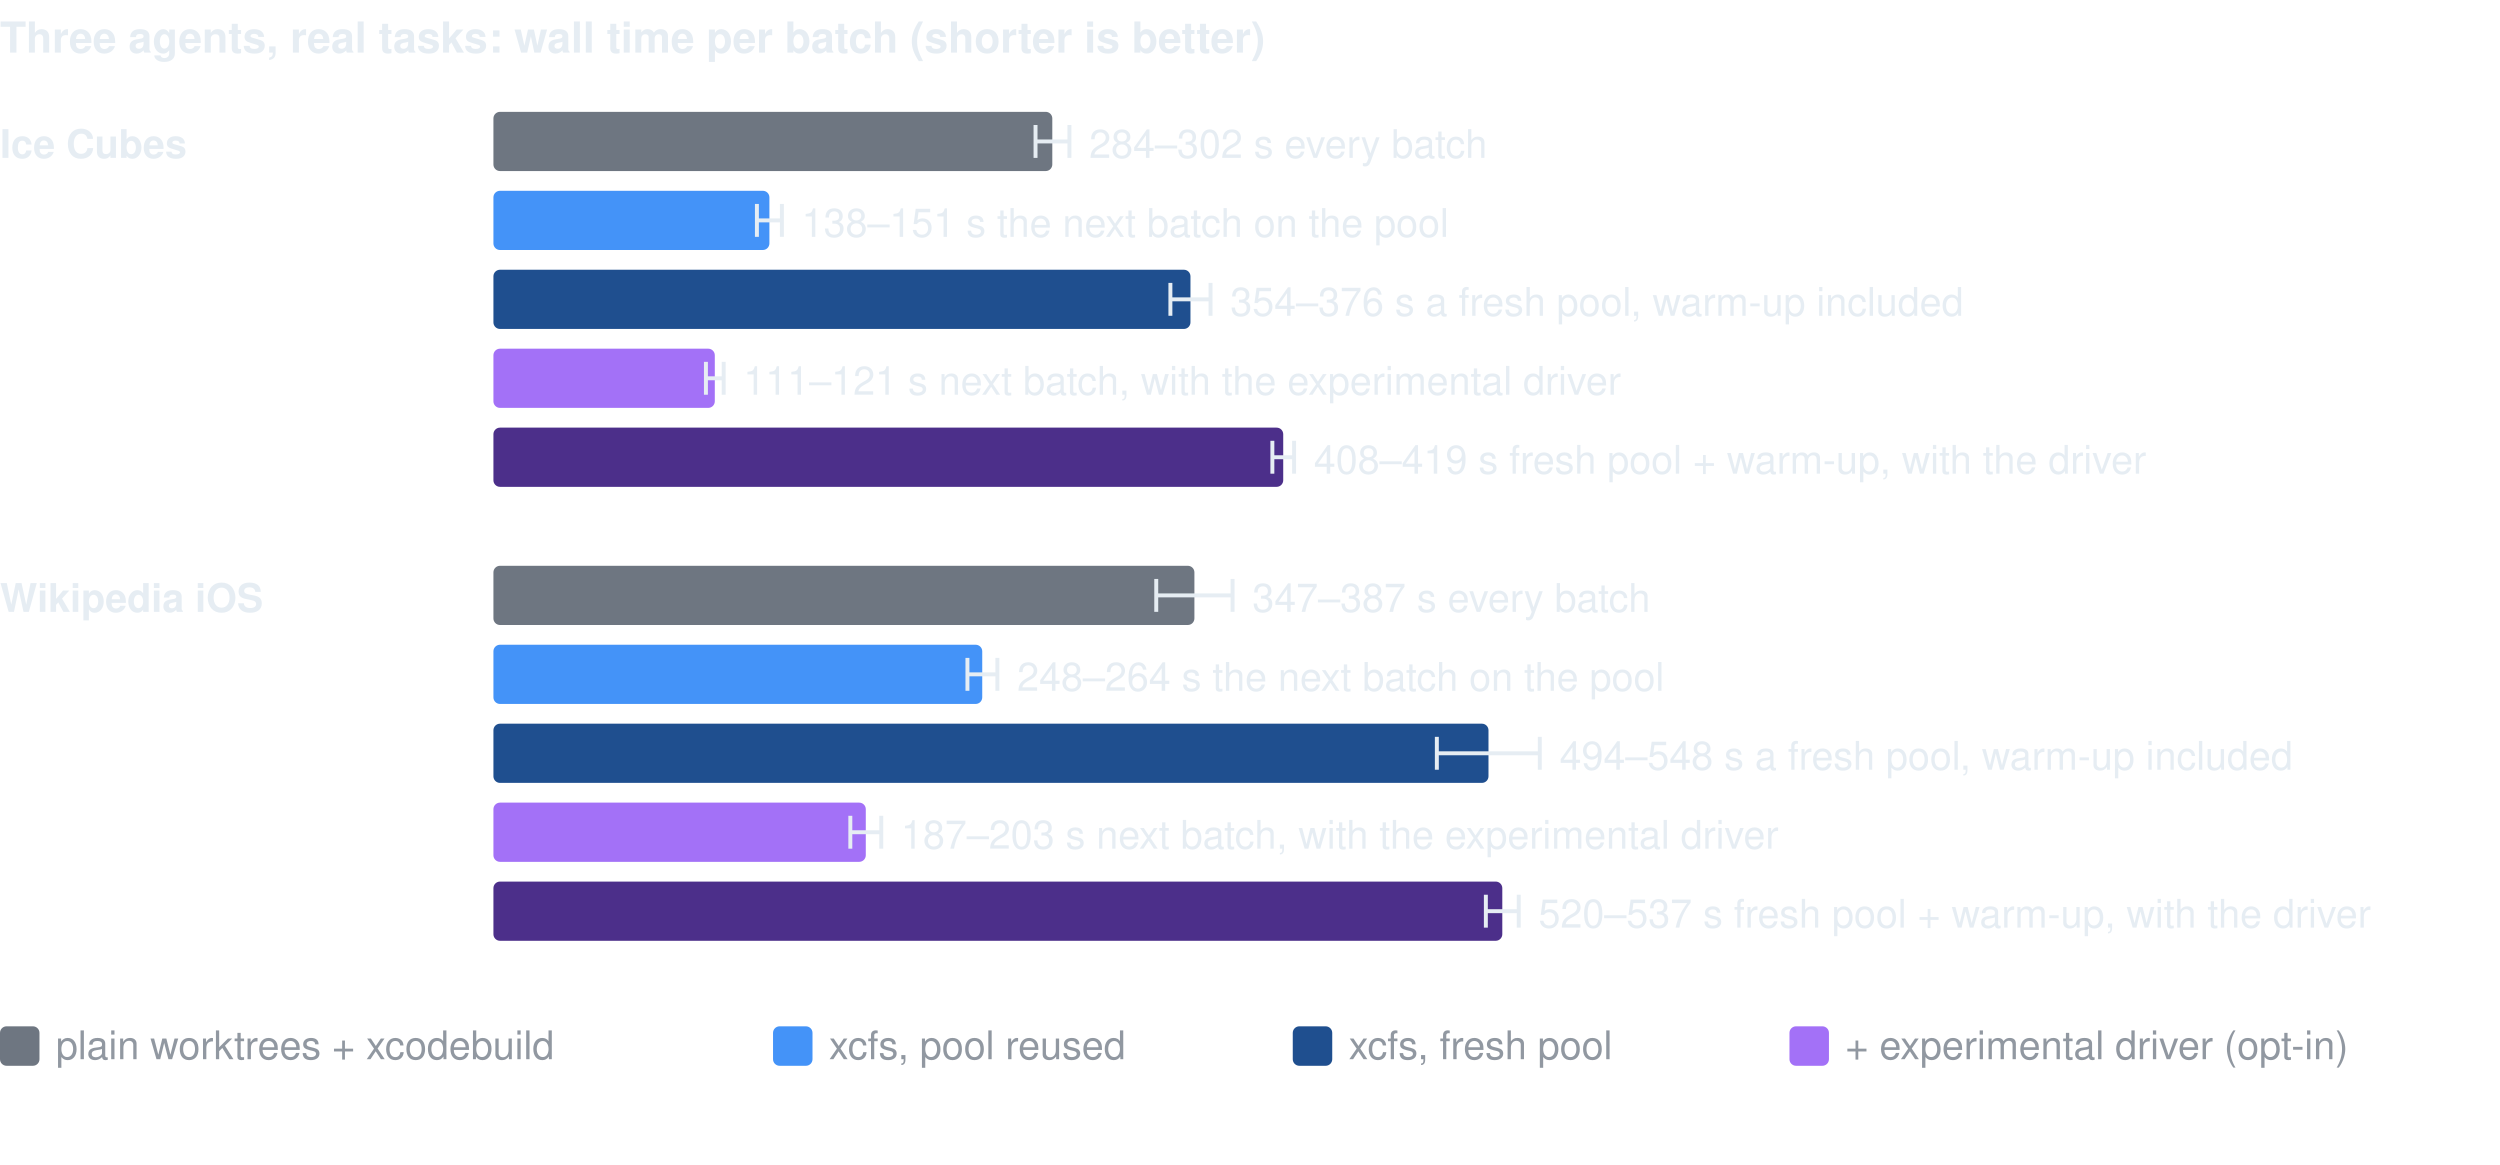
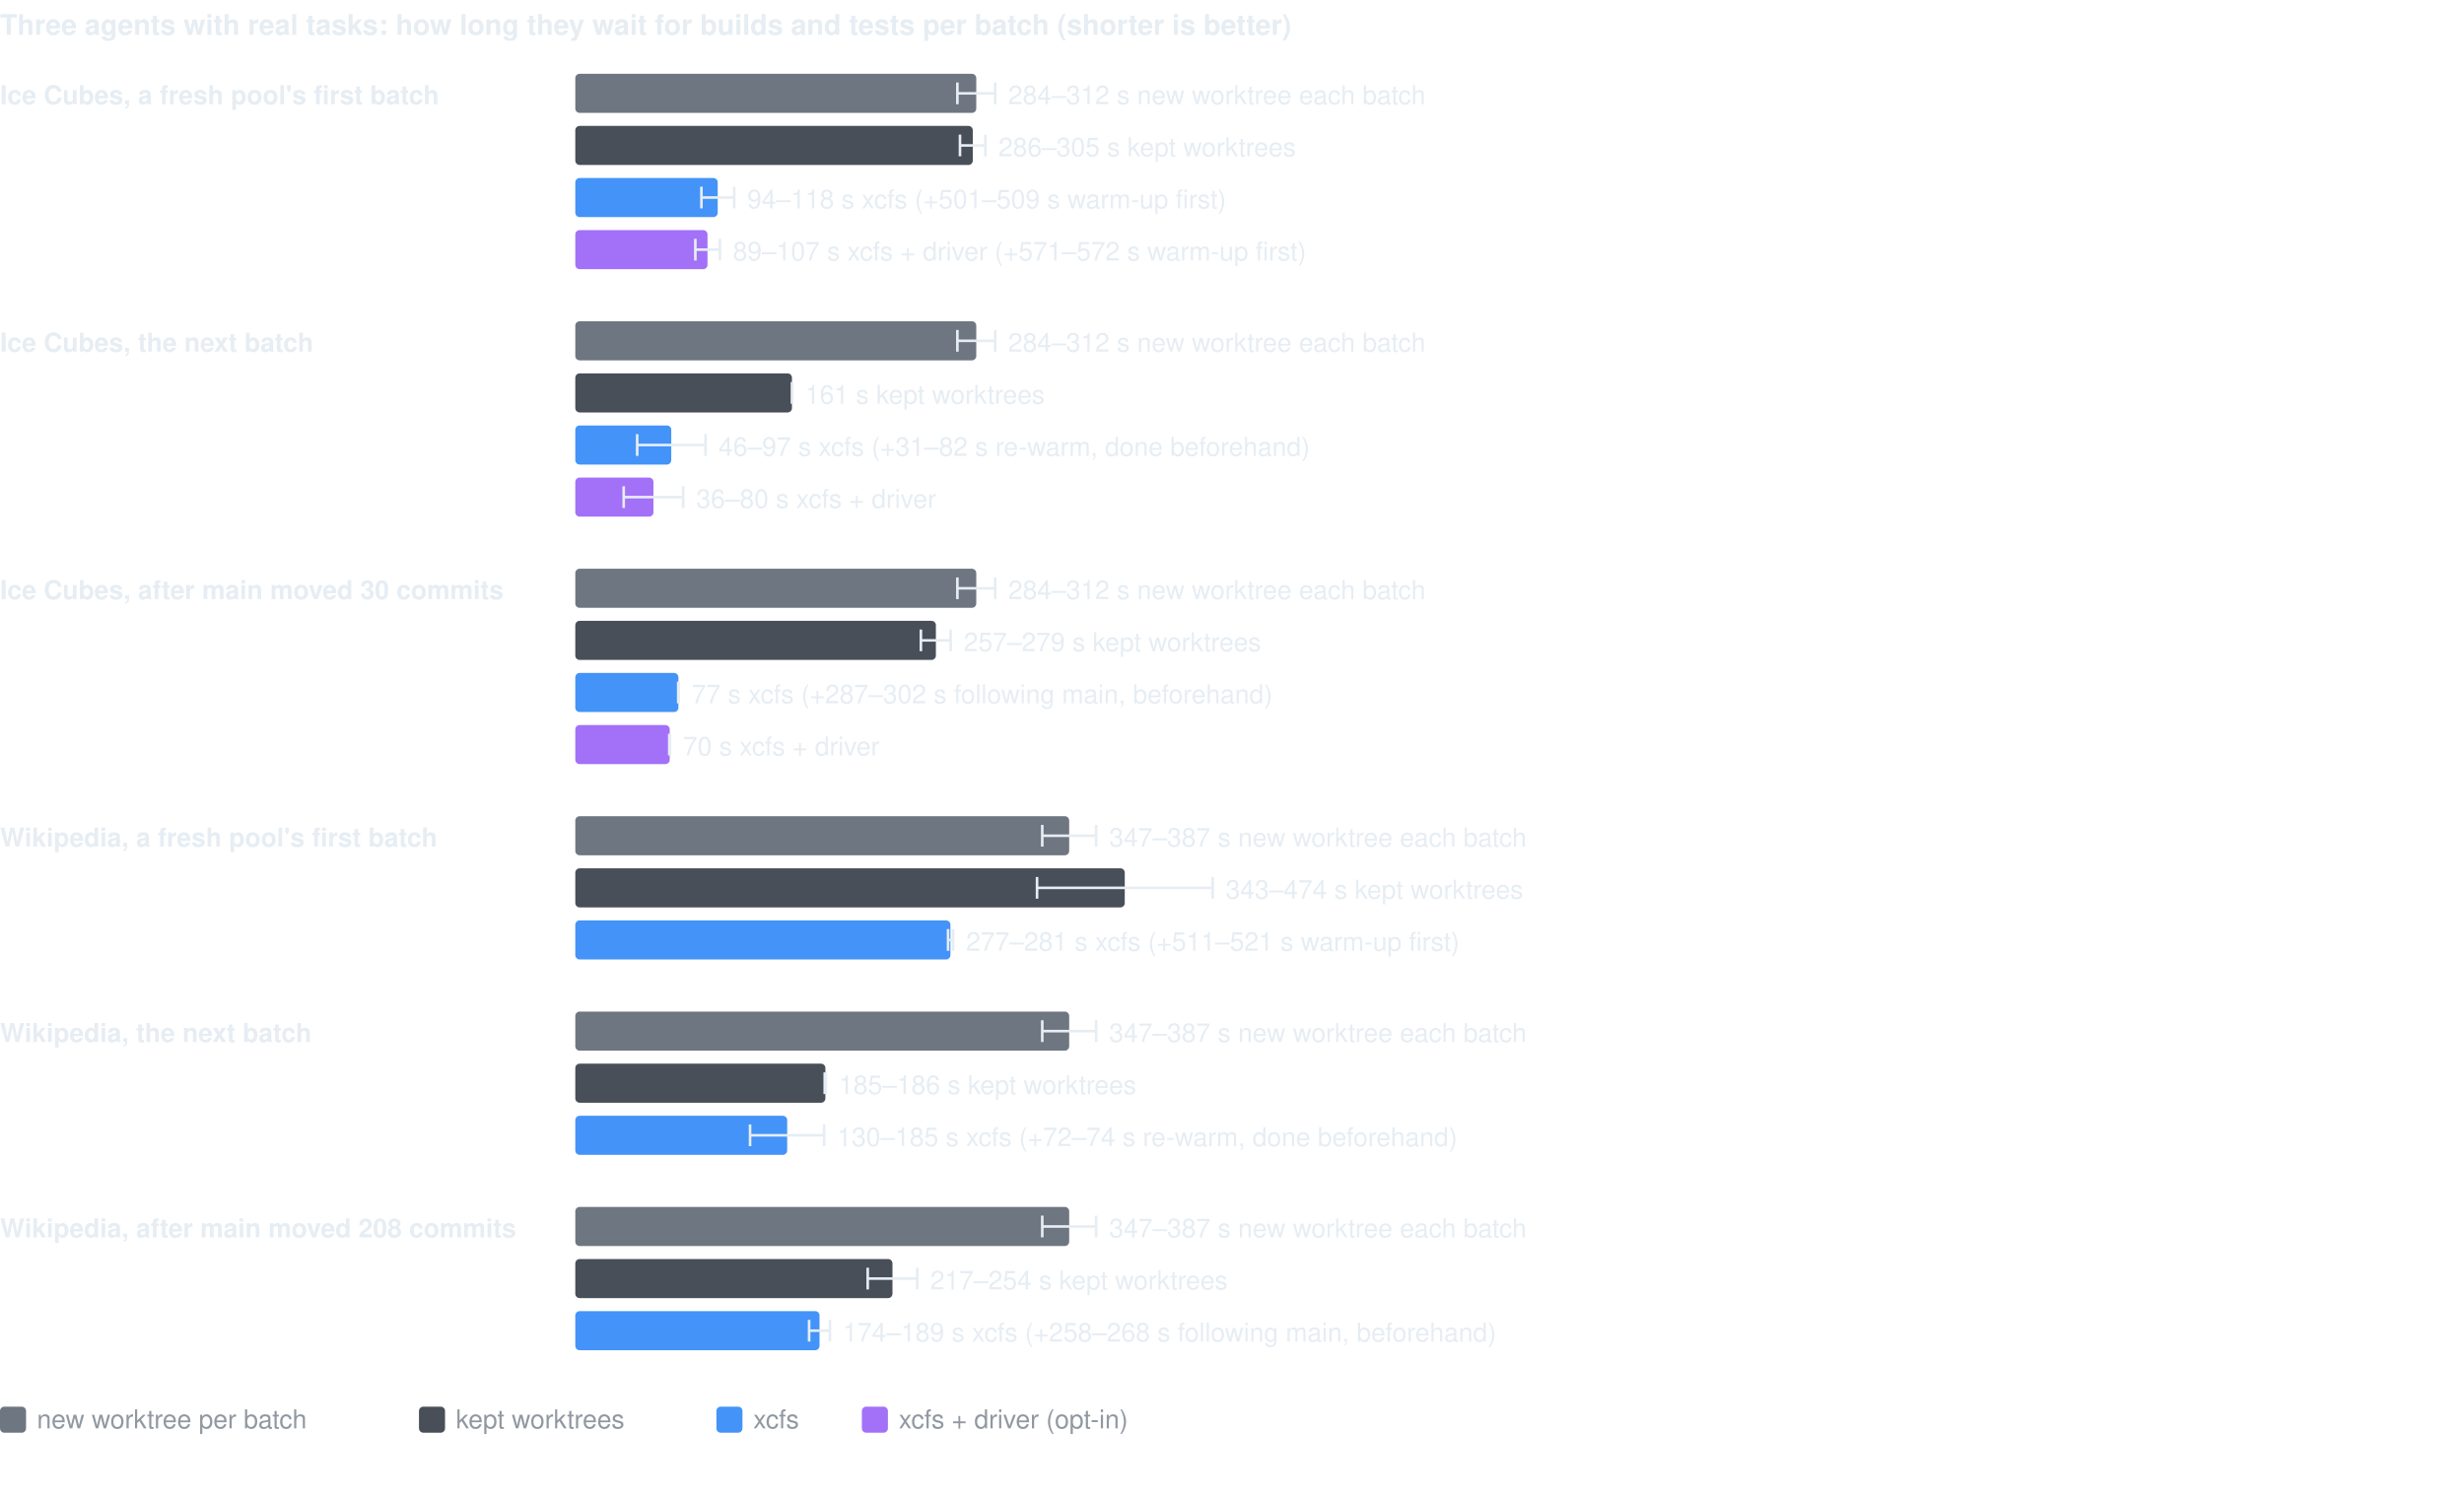
- <svg xmlns="http://www.w3.org/2000/svg" width="760" height="354" viewBox="0 0 760 354" font-family="-apple-system, BlinkMacSystemFont, 'Segoe UI', Helvetica, Arial, sans-serif" font-size="12">
-   <text x="0" y="16" fill="#e6edf3" font-size="13" font-weight="600">Three agents, real tasks: wall time per batch (shorter is better)</text>
-   <text x="0" y="48" fill="#e6edf3" font-weight="600">Ice Cubes</text>
-   <rect x="150.0" y="34" width="169.9" height="18" rx="2" fill="#6e7681" />
-   <path d="M314.8 43.0 H325.1 M314.8 38.0 V48.0 M325.1 38.0 V48.0" stroke="#e6edf3" stroke-width="1.2" fill="none" />
-   <text x="331.1" y="48" fill="#e6edf3">284–302 s every batch</text>
-   <rect x="150.0" y="58" width="83.9" height="18" rx="2" fill="#4493f8" />
-   <path d="M230.1 67.0 H237.7 M230.1 62.0 V72.0 M237.7 62.0 V72.0" stroke="#e6edf3" stroke-width="1.2" fill="none" />
-   <text x="243.7" y="72" fill="#e6edf3">138–151 s the next batch on the pool</text>
-   <rect x="150.0" y="82" width="211.9" height="18" rx="2" fill="#1f4f8f" />
-   <path d="M355.8 91.0 H368.0 M355.8 86.0 V96.0 M368.0 86.0 V96.0" stroke="#e6edf3" stroke-width="1.2" fill="none" />
-   <text x="374.0" y="96" fill="#e6edf3">354–376 s a fresh pool, warm-up included</text>
-   <rect x="150.0" y="106" width="67.3" height="18" rx="2" fill="#a371f7" />
-   <path d="M214.6 115.0 H220.0 M214.6 110.0 V120.0 M220.0 110.0 V120.0" stroke="#e6edf3" stroke-width="1.2" fill="none" />
-   <text x="226.0" y="120" fill="#e6edf3">111–121 s next batch, with the experimental driver</text>
-   <rect x="150.0" y="130" width="240.1" height="18" rx="2" fill="#4c2f8a" />
-   <path d="M386.8 139.0 H393.4 M386.8 134.0 V144.0 M393.4 134.0 V144.0" stroke="#e6edf3" stroke-width="1.2" fill="none" />
-   <text x="399.4" y="144" fill="#e6edf3">408–419 s fresh pool + warm-up, with the driver</text>
-   <text x="0" y="186" fill="#e6edf3" font-weight="600">Wikipedia iOS</text>
-   <rect x="150.0" y="172" width="213.1" height="18" rx="2" fill="#6e7681" />
-   <path d="M351.5 181.0 H374.7 M351.5 176.0 V186.0 M374.7 176.0 V186.0" stroke="#e6edf3" stroke-width="1.2" fill="none" />
-   <text x="380.7" y="186" fill="#e6edf3">347–387 s every batch</text>
-   <rect x="150.0" y="196" width="148.6" height="18" rx="2" fill="#4493f8" />
-   <path d="M294.1 205.0 H303.2 M294.1 200.0 V210.0 M303.2 200.0 V210.0" stroke="#e6edf3" stroke-width="1.2" fill="none" />
-   <text x="309.2" y="210" fill="#e6edf3">248–264 s the next batch on the pool</text>
-   <rect x="150.0" y="220" width="302.5" height="18" rx="2" fill="#1f4f8f" />
-   <path d="M436.8 229.0 H468.1 M436.8 224.0 V234.0 M468.1 224.0 V234.0" stroke="#e6edf3" stroke-width="1.2" fill="none" />
-   <text x="474.1" y="234" fill="#e6edf3">494–548 s a fresh pool, warm-up included</text>
-   <rect x="150.0" y="244" width="113.2" height="18" rx="2" fill="#a371f7" />
-   <path d="M258.5 253.0 H267.9 M258.5 248.0 V258.0 M267.9 248.0 V258.0" stroke="#e6edf3" stroke-width="1.2" fill="none" />
-   <text x="273.9" y="258" fill="#e6edf3">187–203 s next batch, with the experimental driver</text>
-   <rect x="150.0" y="268" width="306.7" height="18" rx="2" fill="#4c2f8a" />
-   <path d="M451.7 277.0 H461.7 M451.7 272.0 V282.0 M461.7 272.0 V282.0" stroke="#e6edf3" stroke-width="1.2" fill="none" />
-   <text x="467.7" y="282" fill="#e6edf3">520–537 s fresh pool + warm-up, with the driver</text>
-   <rect x="0" y="312" width="12" height="12" rx="2" fill="#6e7681" />
-   <text x="17" y="322" fill="#9198a1">plain worktrees + xcodebuild</text>
-   <rect x="235" y="312" width="12" height="12" rx="2" fill="#4493f8" />
-   <text x="252" y="322" fill="#9198a1">xcfs, pool reused</text>
-   <rect x="393" y="312" width="12" height="12" rx="2" fill="#1f4f8f" />
-   <text x="410" y="322" fill="#9198a1">xcfs, fresh pool</text>
-   <rect x="544" y="312" width="12" height="12" rx="2" fill="#a371f7" />
-   <text x="561" y="322" fill="#9198a1">+ experimental driver (opt-in)</text>
+ <svg xmlns="http://www.w3.org/2000/svg" width="1135" height="690" viewBox="0 0 1135 690" font-family="-apple-system, BlinkMacSystemFont, 'Segoe UI', Helvetica, Arial, sans-serif" font-size="12">
+   <text x="0" y="16" fill="#e6edf3" font-size="13" font-weight="600">Three agents with real tasks: how long they wait for builds and tests per batch (shorter is better)</text>
+   <text x="0" y="48" fill="#e6edf3" font-weight="600">Ice Cubes, a fresh pool's first batch</text>
+   <rect x="265.0" y="34" width="184.7" height="18" rx="2" fill="#6e7681" />
+   <path d="M441.0 43.0 H458.4 M441.0 38.0 V48.0 M458.4 38.0 V48.0" stroke="#e6edf3" stroke-width="1.2" fill="none" />
+   <text x="464.4" y="48" fill="#e6edf3">284–312 s new worktree each batch</text>
+   <rect x="265.0" y="58" width="183.1" height="18" rx="2" fill="#484f58" />
+   <path d="M442.2 67.0 H453.9 M442.2 62.0 V72.0 M453.9 62.0 V72.0" stroke="#e6edf3" stroke-width="1.2" fill="none" />
+   <text x="459.9" y="72" fill="#e6edf3">286–305 s kept worktrees</text>
+   <rect x="265.0" y="82" width="65.6" height="18" rx="2" fill="#4493f8" />
+   <path d="M323.1 91.0 H338.2 M323.1 86.0 V96.0 M338.2 86.0 V96.0" stroke="#e6edf3" stroke-width="1.2" fill="none" />
+   <text x="344.2" y="96" fill="#e6edf3">94–118 s xcfs (+501–509 s warm-up first)</text>
+   <rect x="265.0" y="106" width="60.9" height="18" rx="2" fill="#a371f7" />
+   <path d="M320.3 115.0 H331.6 M320.3 110.0 V120.0 M331.6 110.0 V120.0" stroke="#e6edf3" stroke-width="1.2" fill="none" />
+   <text x="337.6" y="120" fill="#e6edf3">89–107 s xcfs + driver (+571–572 s warm-up first)</text>
+   <text x="0" y="162" fill="#e6edf3" font-weight="600">Ice Cubes, the next batch</text>
+   <rect x="265.0" y="148" width="184.7" height="18" rx="2" fill="#6e7681" />
+   <path d="M441.0 157.0 H458.4 M441.0 152.0 V162.0 M458.4 152.0 V162.0" stroke="#e6edf3" stroke-width="1.2" fill="none" />
+   <text x="464.4" y="162" fill="#e6edf3">284–312 s new worktree each batch</text>
+   <rect x="265.0" y="172" width="99.8" height="18" rx="2" fill="#484f58" />
+   <path d="M364.8 181.0 H364.9 M364.8 176.0 V186.0 M364.9 176.0 V186.0" stroke="#e6edf3" stroke-width="1.2" fill="none" />
+   <text x="370.9" y="186" fill="#e6edf3">161 s kept worktrees</text>
+   <rect x="265.0" y="196" width="44.2" height="18" rx="2" fill="#4493f8" />
+   <path d="M293.5 205.0 H325.0 M293.5 200.0 V210.0 M325.0 200.0 V210.0" stroke="#e6edf3" stroke-width="1.2" fill="none" />
+   <text x="331.0" y="210" fill="#e6edf3">46–97 s xcfs (+31–82 s re-warm, done beforehand)</text>
+   <rect x="265.0" y="220" width="36.0" height="18" rx="2" fill="#a371f7" />
+   <path d="M287.3 229.0 H314.7 M287.3 224.0 V234.0 M314.7 224.0 V234.0" stroke="#e6edf3" stroke-width="1.2" fill="none" />
+   <text x="320.7" y="234" fill="#e6edf3">36–80 s xcfs + driver</text>
+   <text x="0" y="276" fill="#e6edf3" font-weight="600">Ice Cubes, after main moved 30 commits</text>
+   <rect x="265.0" y="262" width="184.7" height="18" rx="2" fill="#6e7681" />
+   <path d="M441.0 271.0 H458.4 M441.0 266.0 V276.0 M458.4 266.0 V276.0" stroke="#e6edf3" stroke-width="1.2" fill="none" />
+   <text x="464.4" y="276" fill="#e6edf3">284–312 s new worktree each batch</text>
+   <rect x="265.0" y="286" width="166.1" height="18" rx="2" fill="#484f58" />
+   <path d="M424.2 295.0 H437.9 M424.2 290.0 V300.0 M437.9 290.0 V300.0" stroke="#e6edf3" stroke-width="1.2" fill="none" />
+   <text x="443.9" y="300" fill="#e6edf3">257–279 s kept worktrees</text>
+   <rect x="265.0" y="310" width="47.5" height="18" rx="2" fill="#4493f8" />
+   <path d="M312.4 319.0 H312.6 M312.4 314.0 V324.0 M312.6 314.0 V324.0" stroke="#e6edf3" stroke-width="1.2" fill="none" />
+   <text x="318.6" y="324" fill="#e6edf3">77 s xcfs (+287–302 s following main, beforehand)</text>
+   <rect x="265.0" y="334" width="43.5" height="18" rx="2" fill="#a371f7" />
+   <path d="M308.3 343.0 H308.6 M308.3 338.0 V348.0 M308.6 338.0 V348.0" stroke="#e6edf3" stroke-width="1.2" fill="none" />
+   <text x="314.6" y="348" fill="#e6edf3">70 s xcfs + driver</text>
+   <text x="0" y="390" fill="#e6edf3" font-weight="600">Wikipedia, a fresh pool's first batch</text>
+   <rect x="265.0" y="376" width="227.5" height="18" rx="2" fill="#6e7681" />
+   <path d="M480.1 385.0 H504.9 M480.1 380.0 V390.0 M504.9 380.0 V390.0" stroke="#e6edf3" stroke-width="1.2" fill="none" />
+   <text x="510.9" y="390" fill="#e6edf3">347–387 s new worktree each batch</text>
+   <rect x="265.0" y="400" width="253.1" height="18" rx="2" fill="#484f58" />
+   <path d="M477.7 409.0 H558.6 M477.7 404.0 V414.0 M558.6 404.0 V414.0" stroke="#e6edf3" stroke-width="1.2" fill="none" />
+   <text x="564.6" y="414" fill="#e6edf3">343–474 s kept worktrees</text>
+   <rect x="265.0" y="424" width="172.8" height="18" rx="2" fill="#4493f8" />
+   <path d="M436.7 433.0 H439.0 M436.7 428.0 V438.0 M439.0 428.0 V438.0" stroke="#e6edf3" stroke-width="1.2" fill="none" />
+   <text x="445.0" y="438" fill="#e6edf3">277–281 s xcfs (+511–521 s warm-up first)</text>
+   <text x="0" y="480" fill="#e6edf3" font-weight="600">Wikipedia, the next batch</text>
+   <rect x="265.0" y="466" width="227.5" height="18" rx="2" fill="#6e7681" />
+   <path d="M480.1 475.0 H504.9 M480.1 470.0 V480.0 M504.9 470.0 V480.0" stroke="#e6edf3" stroke-width="1.2" fill="none" />
+   <text x="510.9" y="480" fill="#e6edf3">347–387 s new worktree each batch</text>
+   <rect x="265.0" y="490" width="115.2" height="18" rx="2" fill="#484f58" />
+   <path d="M379.9 499.0 H380.4 M379.9 494.0 V504.0 M380.4 494.0 V504.0" stroke="#e6edf3" stroke-width="1.2" fill="none" />
+   <text x="386.4" y="504" fill="#e6edf3">185–186 s kept worktrees</text>
+   <rect x="265.0" y="514" width="97.6" height="18" rx="2" fill="#4493f8" />
+   <path d="M345.5 523.0 H379.6 M345.5 518.0 V528.0 M379.6 518.0 V528.0" stroke="#e6edf3" stroke-width="1.2" fill="none" />
+   <text x="385.6" y="528" fill="#e6edf3">130–185 s xcfs (+72–74 s re-warm, done beforehand)</text>
+   <text x="0" y="570" fill="#e6edf3" font-weight="600">Wikipedia, after main moved 208 commits</text>
+   <rect x="265.0" y="556" width="227.5" height="18" rx="2" fill="#6e7681" />
+   <path d="M480.1 565.0 H504.9 M480.1 560.0 V570.0 M504.9 560.0 V570.0" stroke="#e6edf3" stroke-width="1.2" fill="none" />
+   <text x="510.9" y="570" fill="#e6edf3">347–387 s new worktree each batch</text>
+   <rect x="265.0" y="580" width="146.1" height="18" rx="2" fill="#484f58" />
+   <path d="M399.7 589.0 H422.5 M399.7 584.0 V594.0 M422.5 584.0 V594.0" stroke="#e6edf3" stroke-width="1.2" fill="none" />
+   <text x="428.5" y="594" fill="#e6edf3">217–254 s kept worktrees</text>
+   <rect x="265.0" y="604" width="112.5" height="18" rx="2" fill="#4493f8" />
+   <path d="M372.7 613.0 H382.3 M372.7 608.0 V618.0 M382.3 608.0 V618.0" stroke="#e6edf3" stroke-width="1.2" fill="none" />
+   <text x="388.3" y="618" fill="#e6edf3">174–189 s xcfs (+258–268 s following main, beforehand)</text>
+   <rect x="0" y="648" width="12" height="12" rx="2" fill="#6e7681" />
+   <text x="17" y="658" fill="#9198a1">new worktree per batch</text>
+   <rect x="193" y="648" width="12" height="12" rx="2" fill="#484f58" />
+   <text x="210" y="658" fill="#9198a1">kept worktrees</text>
+   <rect x="330" y="648" width="12" height="12" rx="2" fill="#4493f8" />
+   <text x="347" y="658" fill="#9198a1">xcfs</text>
+   <rect x="397" y="648" width="12" height="12" rx="2" fill="#a371f7" />
+   <text x="414" y="658" fill="#9198a1">xcfs + driver (opt-in)</text>
</svg>
